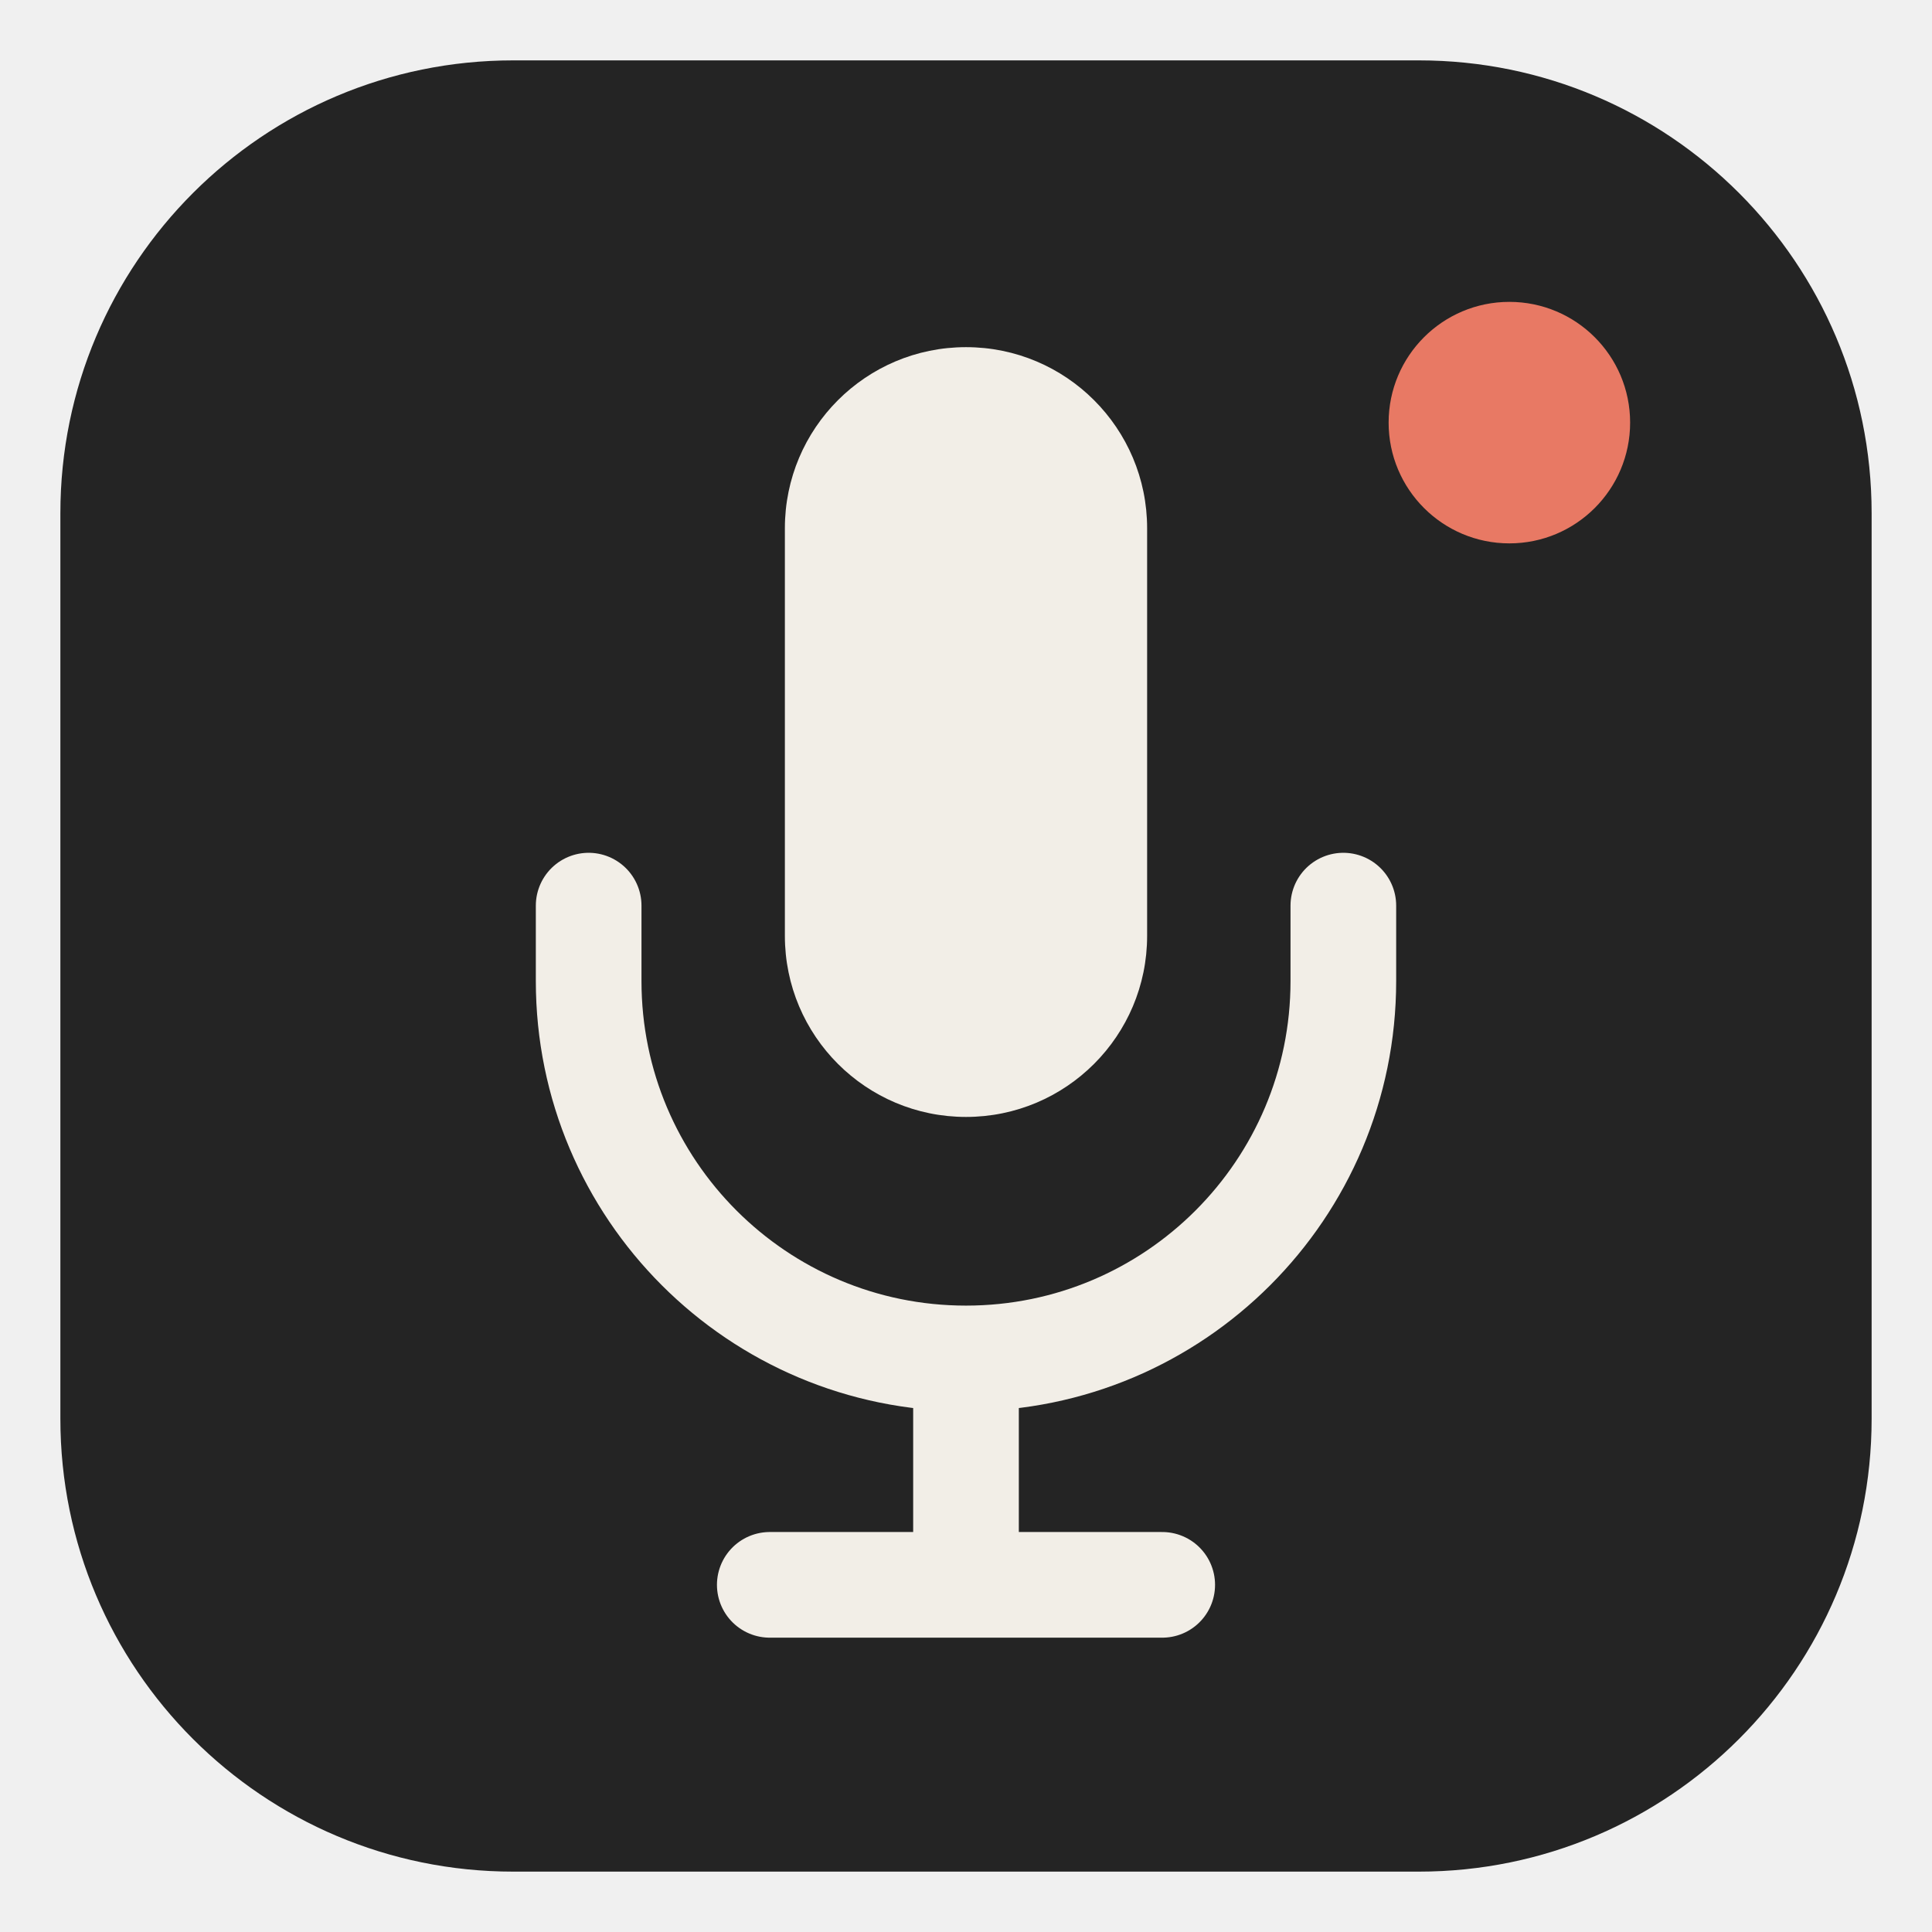
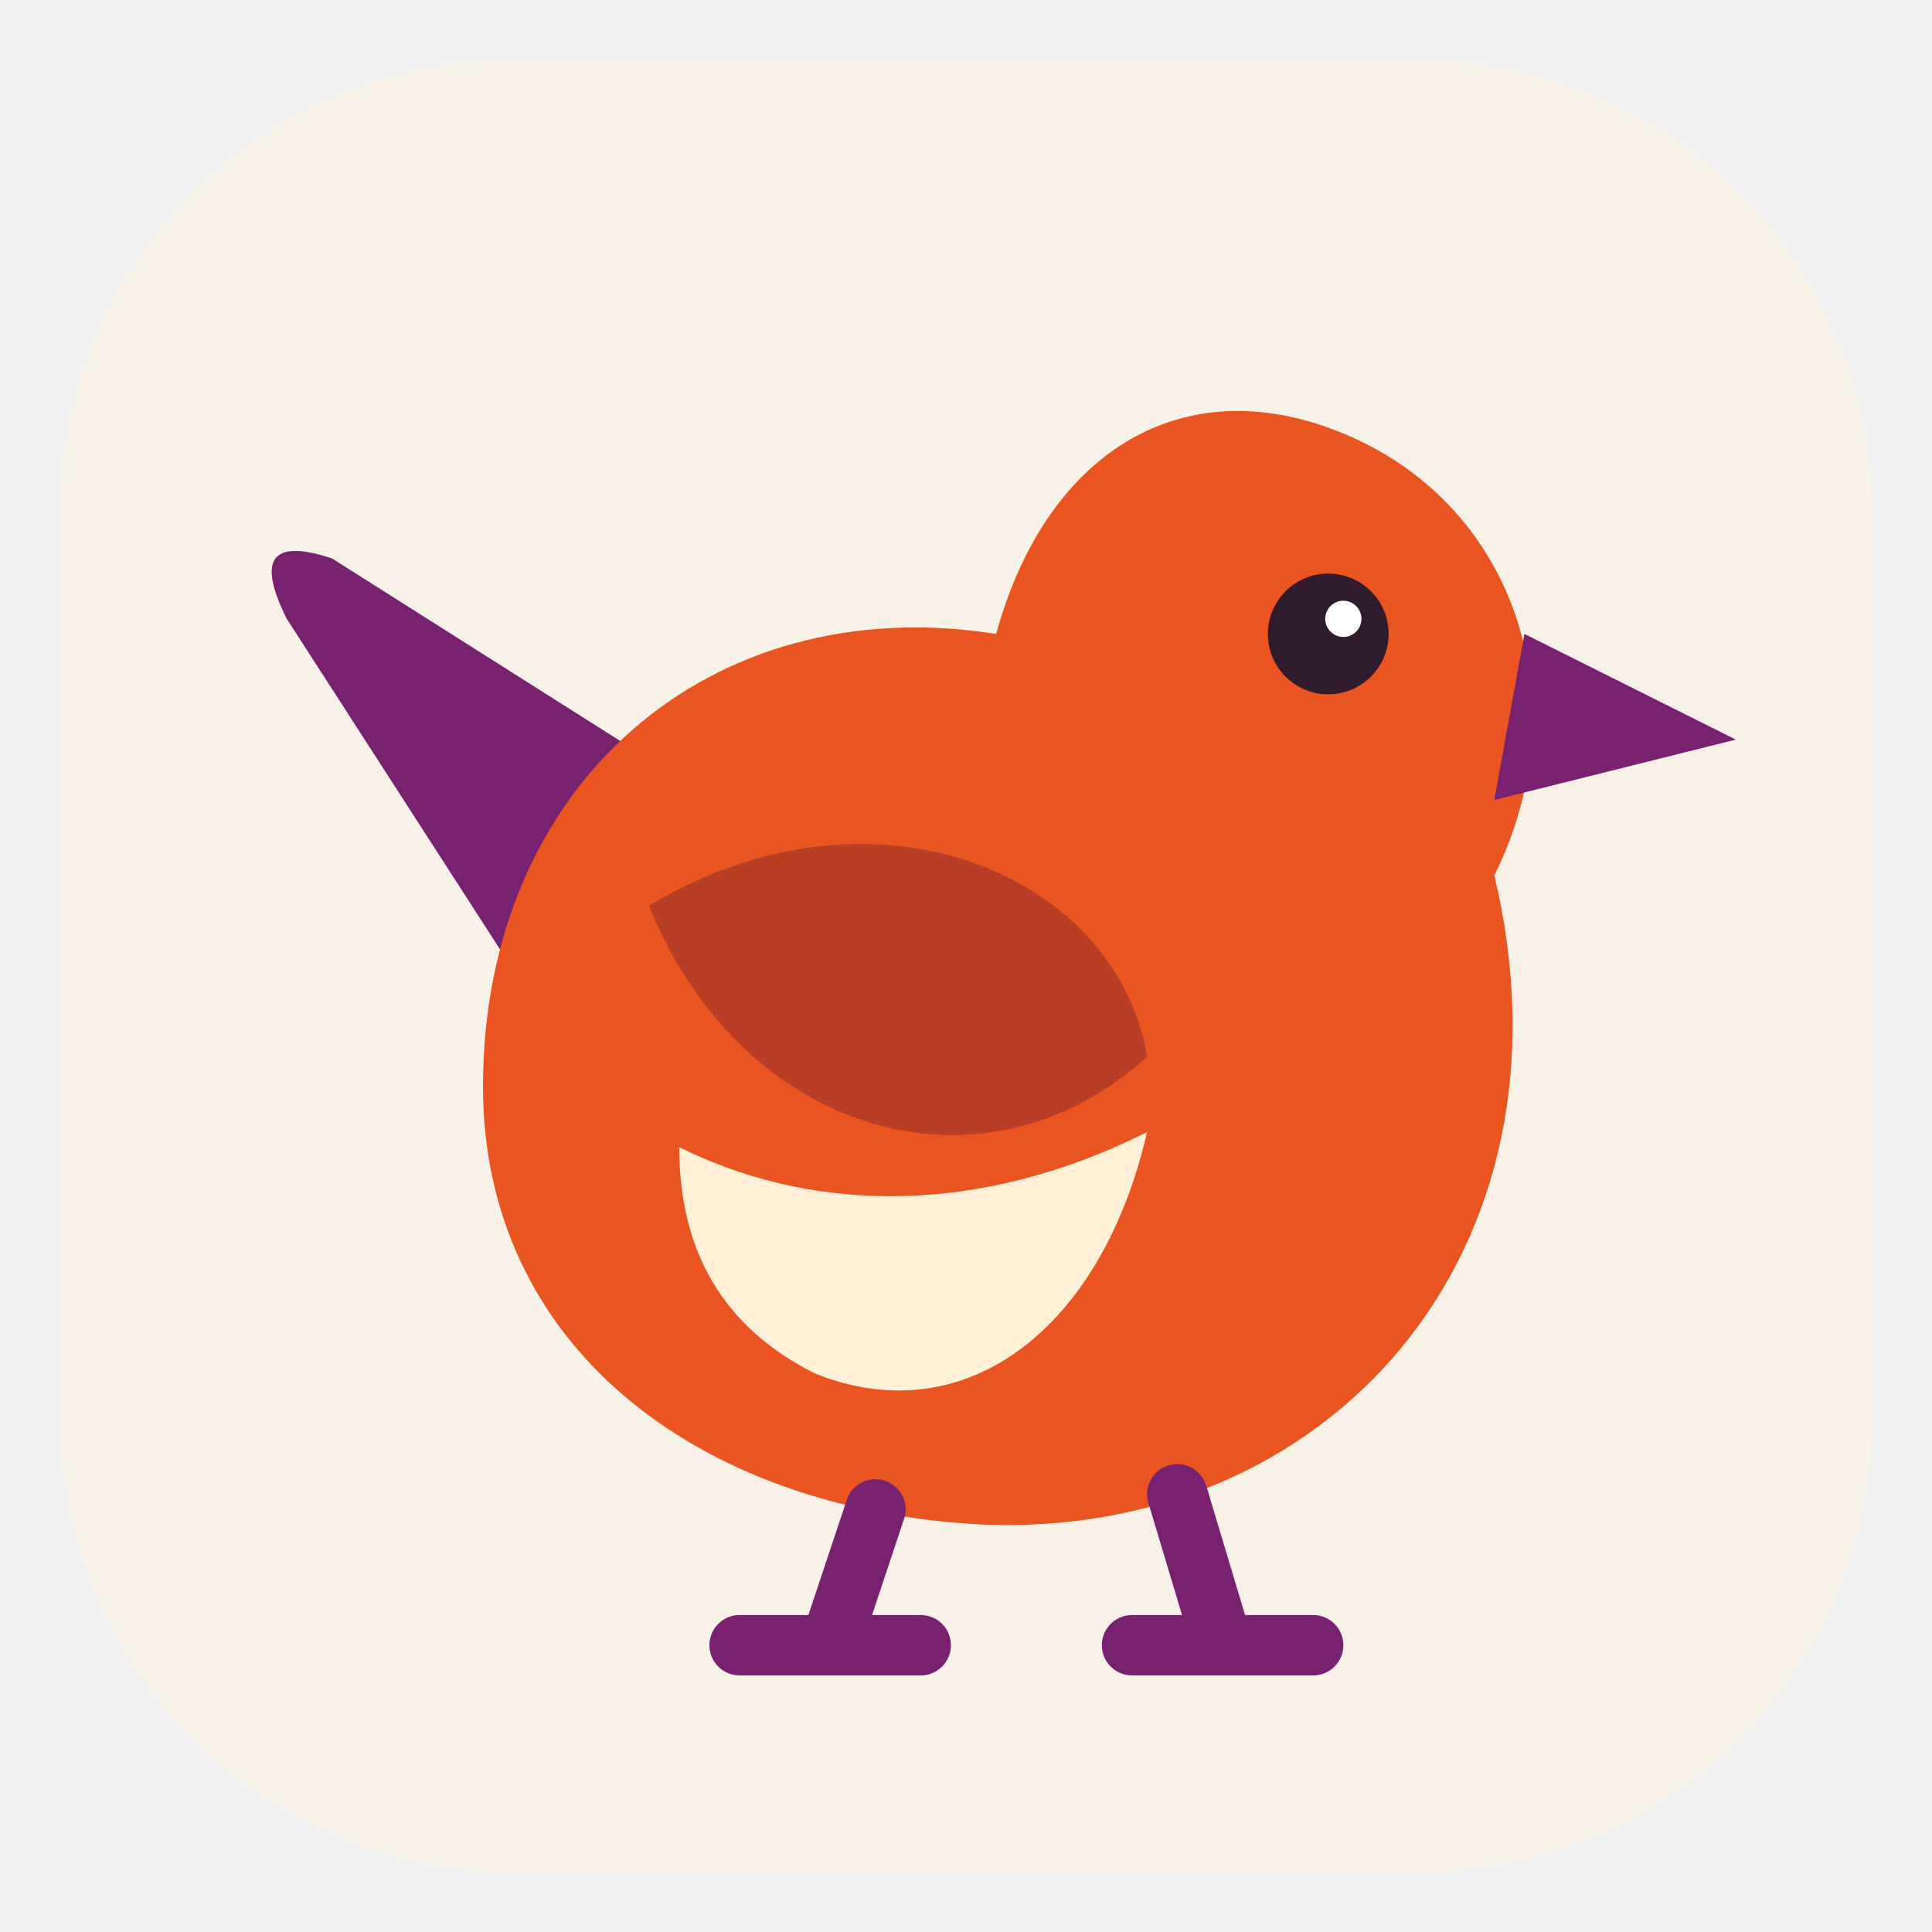
<svg xmlns="http://www.w3.org/2000/svg" width="128" height="128" viewBox="0 0 128 128">
-   <rect x="4" y="4" width="120" height="120" rx="30" fill="#242424" />
-   <rect x="52" y="23" width="24" height="51" rx="12" fill="#f2eee7" />
-   <path d="M39 60v5a25 25 0 0 0 50 0v-5M64 90v15M51 105h26" fill="none" stroke="#f2eee7" stroke-width="7" stroke-linecap="round" />
-   <circle cx="100" cy="28" r="8" fill="#e87964" />
+   <rect x="4" y="4" width="120" height="120" rx="30" fill="#f8f1e7" />
+   <path d="m39 72-20-31q-3-6 3-4l30 19" fill="#77216f" />
+   <path d="M32 72c0-20 15-33 34-30 3-11 11-17 21-14 13 4 18 18 12 30 6 25-11 44-34 43-19-1-33-12-33-29Z" fill="#e95420" />
+   <path d="m101 42 14 7-16 4" fill="#77216f" />
+   <path d="M45 76c8 4 19 5 31-1-3 13-12 20-22 16-6-3-9-8-9-15Z" fill="#fff0d7" />
+   <path d="M43 60c15-9 31-2 33 10-11 10-27 5-33-10Z" fill="#b83e25" />
+   <path d="m58 100-3 9m23-10 3 10m-32 0h12m14 0h12" fill="none" stroke="#77216f" stroke-width="4" stroke-linecap="round" />
+   <circle cx="88" cy="42" r="4" fill="#301b2d" />
+   <circle cx="89" cy="41" r="1.2" fill="#fff" />
</svg>
